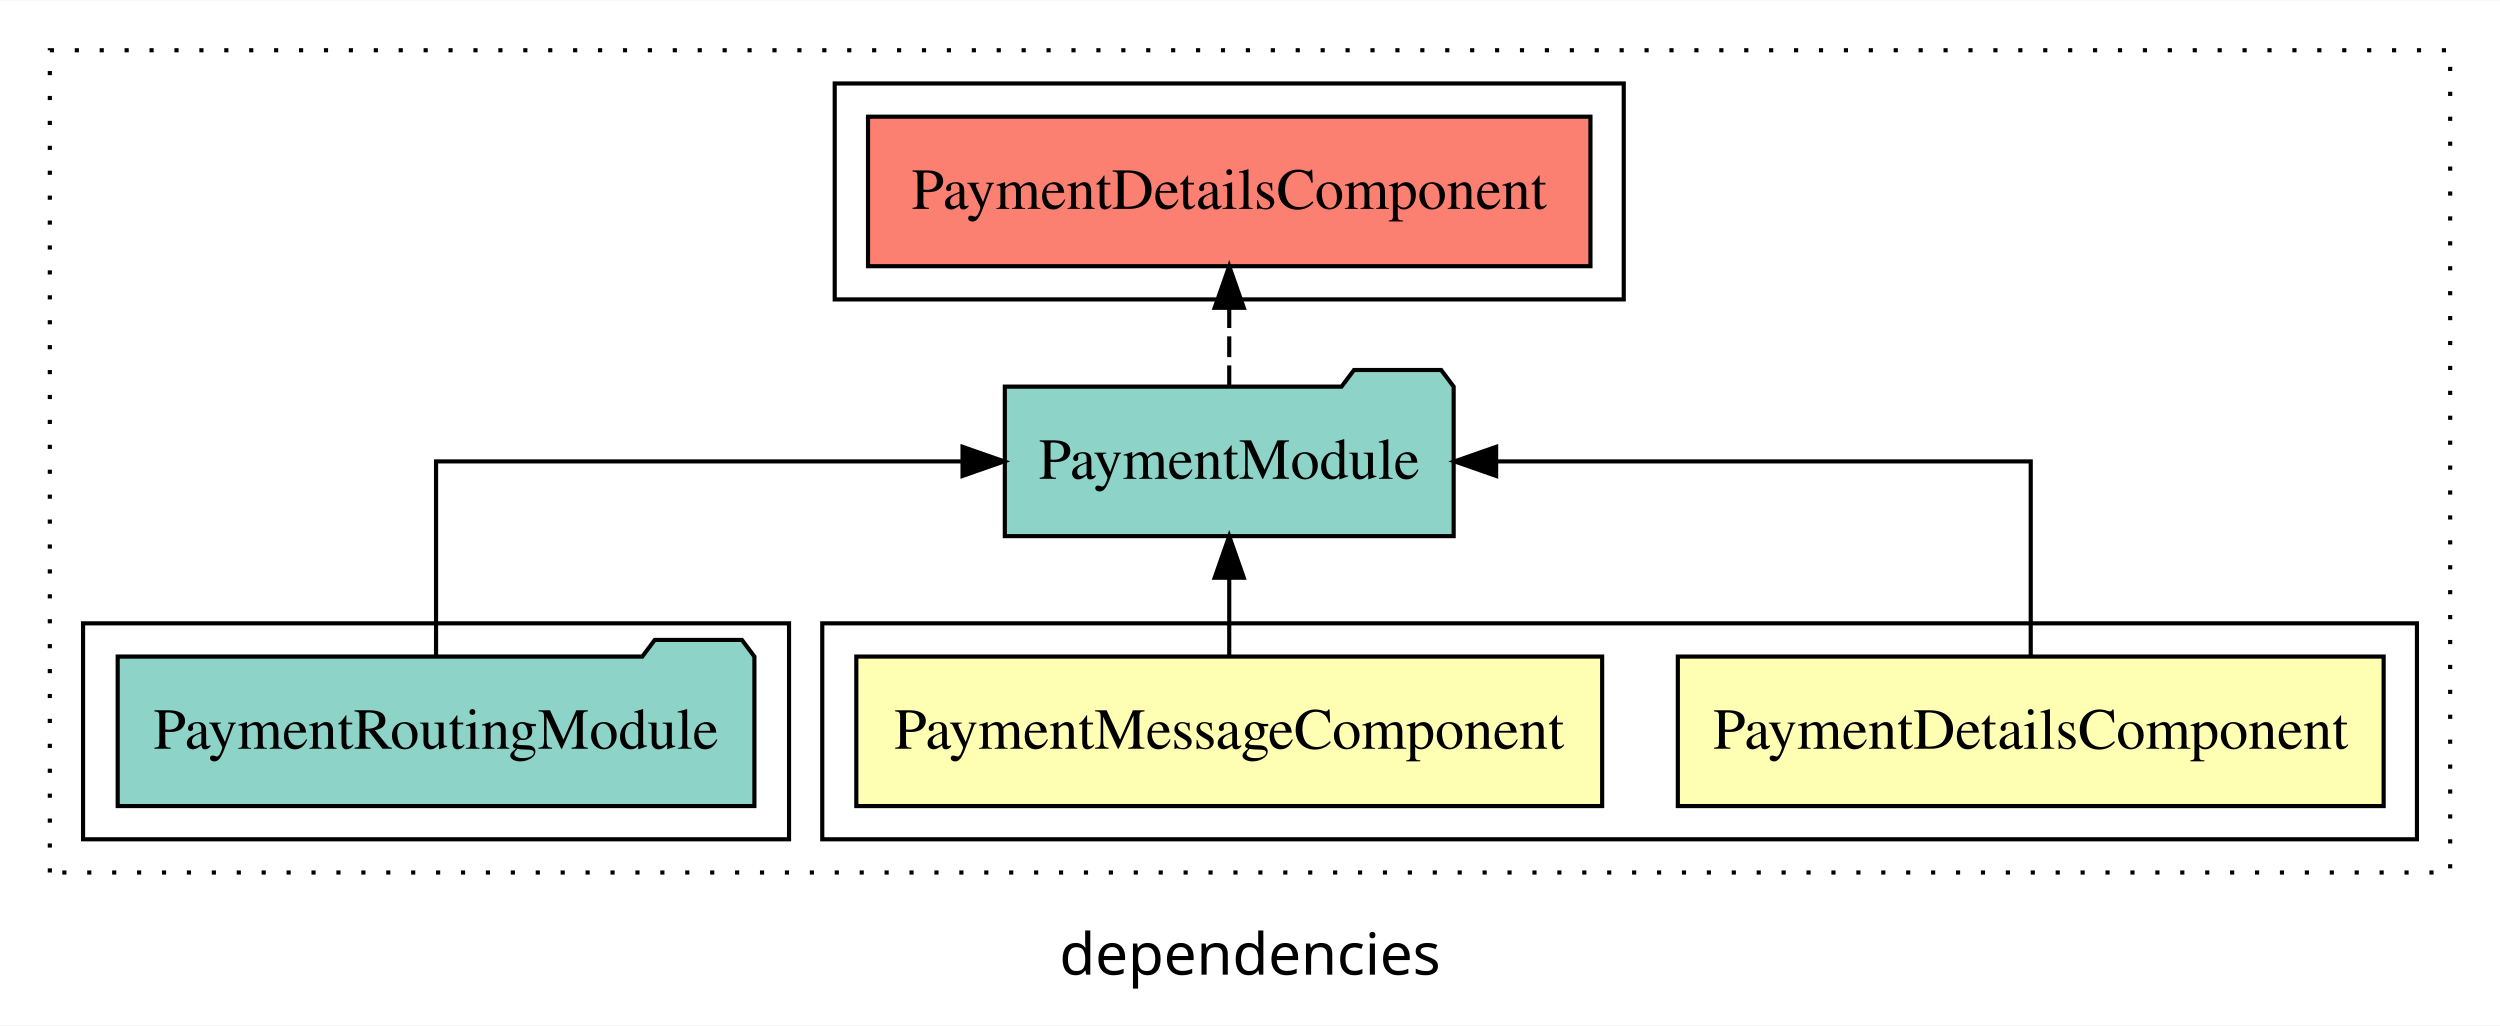
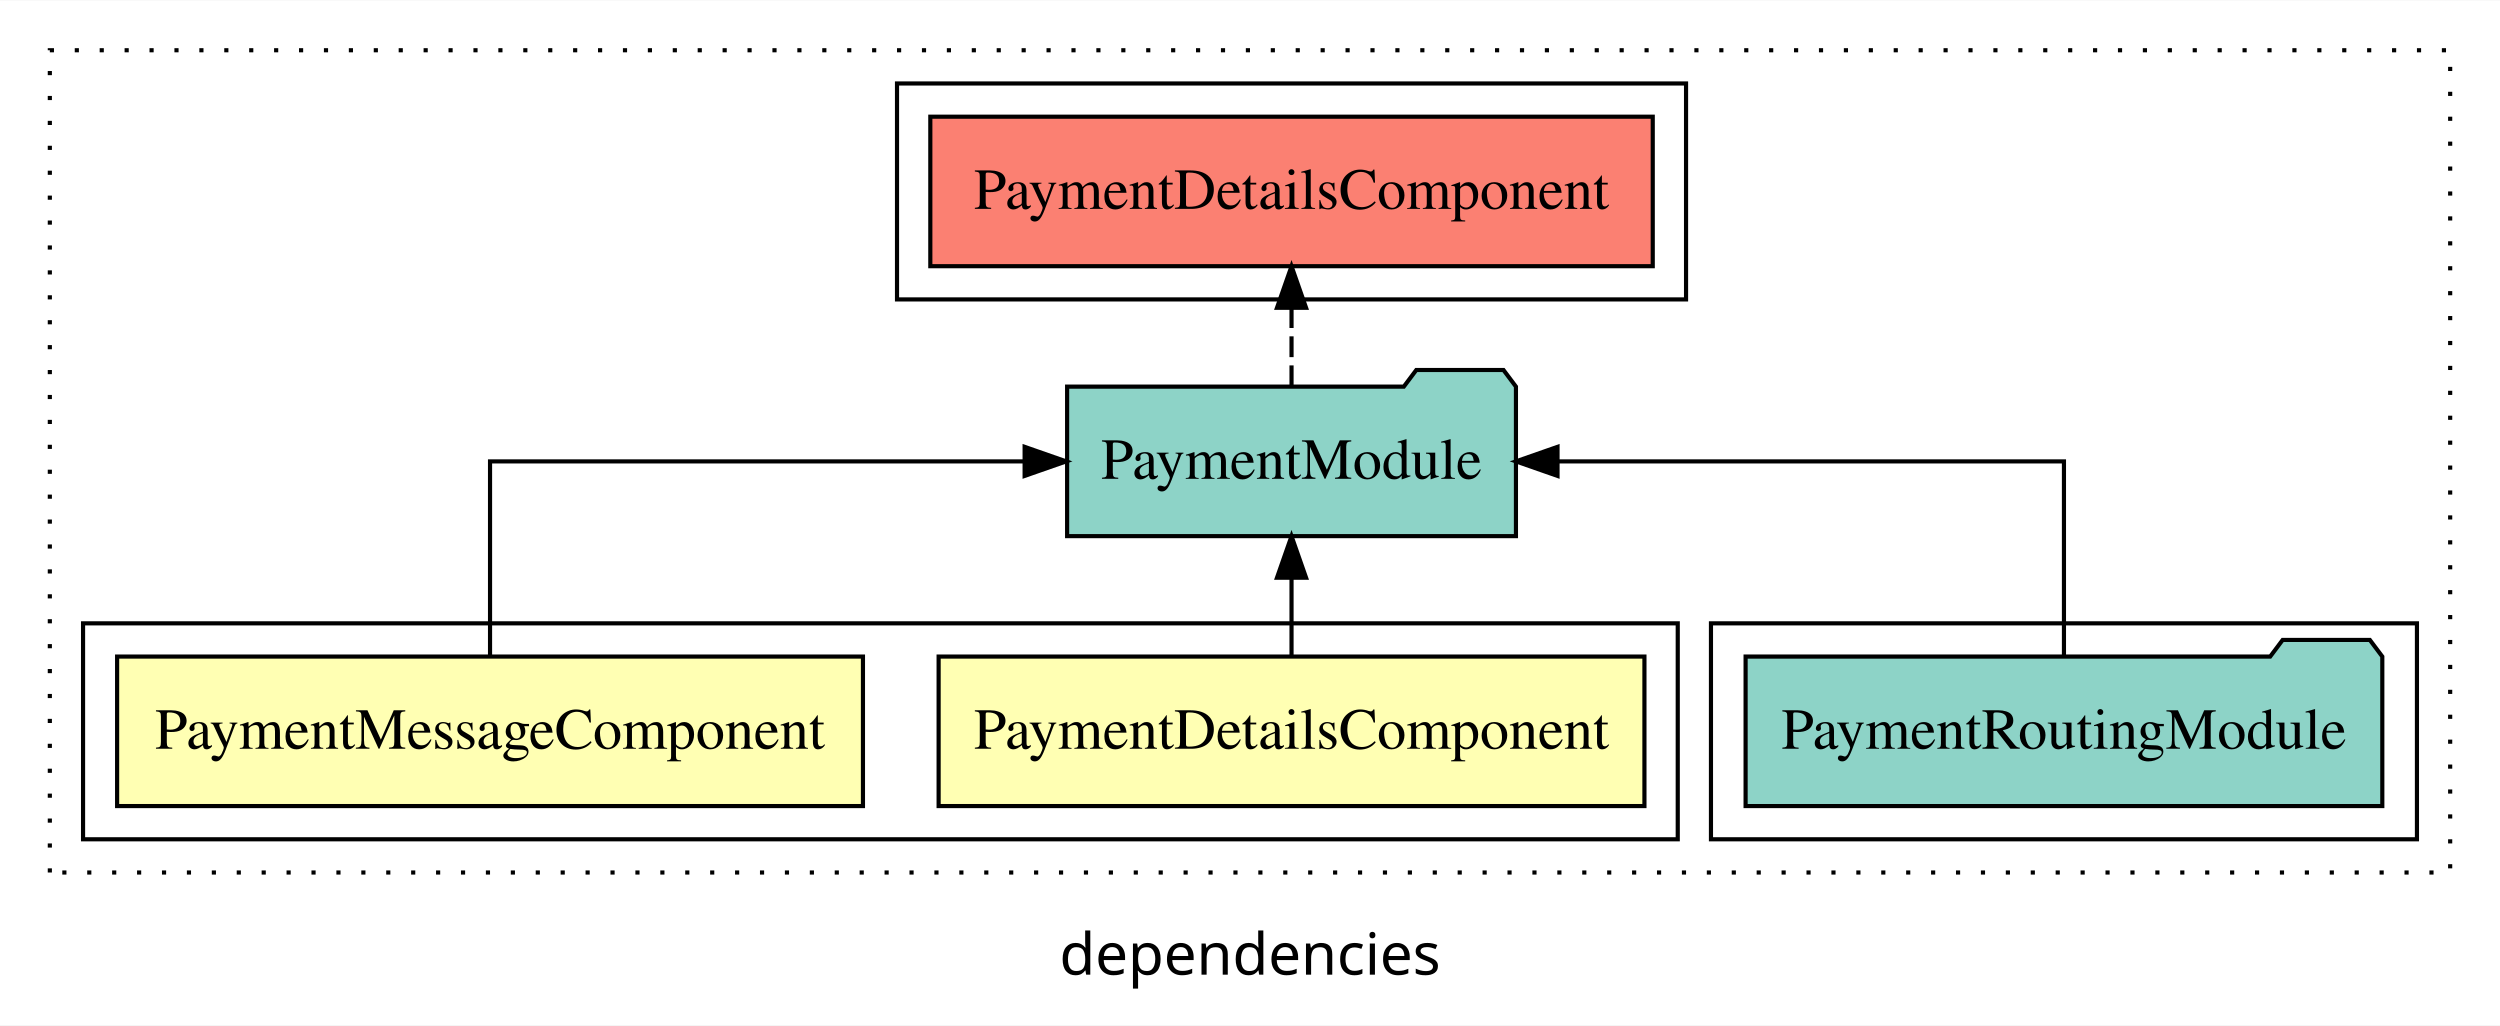
<svg xmlns="http://www.w3.org/2000/svg" width="602pt" height="247pt" viewBox="0.00 0.00 602.00 246.80">
  <g id="graph0" class="graph" transform="scale(1 1) rotate(0) translate(4 242.8)">
    <polygon fill="white" stroke="transparent" points="-4,4 -4,-242.8 598,-242.8 598,4 -4,4" />
    <text text-anchor="middle" x="297" y="-8.2" font-family="sans-serif" font-size="14.00">dependencies</text>
    <g id="clust1" class="cluster">
      <polygon fill="none" stroke="black" stroke-dasharray="1,5" points="8,-32.8 8,-230.8 586,-230.8 586,-32.8 8,-32.8" />
    </g>
+     <g id="clust5" class="cluster">
+       <polygon fill="none" stroke="black" points="408,-40.8 408,-92.8 578,-92.8 578,-40.8 408,-40.8" />
+     </g>
    <g id="clust2" class="cluster">
-       <polygon fill="none" stroke="black" points="194,-40.8 194,-92.8 578,-92.8 578,-40.8 194,-40.8" />
+       <polygon fill="none" stroke="black" points="16,-40.8 16,-92.8 400,-92.8 400,-40.8 16,-40.8" />
    </g>
    <g id="clust6" class="cluster">
-       <polygon fill="none" stroke="black" points="197,-170.8 197,-222.8 387,-222.8 387,-170.8 197,-170.8" />
-     </g>
-     <g id="clust5" class="cluster">
-       <polygon fill="none" stroke="black" points="16,-40.8 16,-92.8 186,-92.8 186,-40.8 16,-40.8" />
+       <polygon fill="none" stroke="black" points="212,-170.8 212,-222.8 402,-222.8 402,-170.8 212,-170.8" />
    </g>
    <g id="node1" class="node">
-       <polygon fill="#ffffb3" stroke="black" points="569.98,-84.8 400.02,-84.8 400.02,-48.8 569.98,-48.8 569.98,-84.8" />
-       <text text-anchor="middle" x="485" y="-62.6" font-family="Times,serif" font-size="14.00">PaymentDetailsComponent</text>
+       <polygon fill="#ffffb3" stroke="black" points="391.98,-84.8 222.02,-84.8 222.02,-48.8 391.98,-48.8 391.98,-84.8" />
+       <text text-anchor="middle" x="307" y="-62.6" font-family="Times,serif" font-size="14.00">PaymentDetailsComponent</text>
    </g>
    <g id="node3" class="node">
-       <polygon fill="#8dd3c7" stroke="black" points="346.04,-149.8 343.04,-153.8 322.04,-153.8 319.04,-149.8 237.96,-149.8 237.96,-113.8 346.04,-113.8 346.04,-149.8" />
-       <text text-anchor="middle" x="292" y="-127.6" font-family="Times,serif" font-size="14.00">PaymentModule</text>
+       <polygon fill="#8dd3c7" stroke="black" points="361.04,-149.8 358.04,-153.8 337.04,-153.8 334.04,-149.8 252.96,-149.8 252.96,-113.8 361.04,-113.8 361.04,-149.8" />
+       <text text-anchor="middle" x="307" y="-127.6" font-family="Times,serif" font-size="14.00">PaymentModule</text>
    </g>
    <g id="edge1" class="edge">
-       <path fill="none" stroke="black" d="M485,-84.91C485,-104.14 485,-131.8 485,-131.8 485,-131.8 356.27,-131.8 356.27,-131.8" />
-       <polygon fill="black" stroke="black" points="356.27,-128.3 346.27,-131.8 356.27,-135.3 356.27,-128.3" />
+       <path fill="none" stroke="black" d="M307,-84.91C307,-84.91 307,-103.79 307,-103.79" />
+       <polygon fill="black" stroke="black" points="303.5,-103.79 307,-113.79 310.5,-103.79 303.5,-103.79" />
    </g>
    <g id="node2" class="node">
-       <polygon fill="#ffffb3" stroke="black" points="381.8,-84.8 202.2,-84.8 202.2,-48.8 381.8,-48.8 381.8,-84.8" />
-       <text text-anchor="middle" x="292" y="-62.6" font-family="Times,serif" font-size="14.00">PaymentMessageComponent</text>
+       <polygon fill="#ffffb3" stroke="black" points="203.8,-84.8 24.2,-84.8 24.2,-48.8 203.8,-48.8 203.8,-84.8" />
+       <text text-anchor="middle" x="114" y="-62.6" font-family="Times,serif" font-size="14.00">PaymentMessageComponent</text>
    </g>
    <g id="edge2" class="edge">
-       <path fill="none" stroke="black" d="M292,-84.91C292,-84.91 292,-103.79 292,-103.79" />
-       <polygon fill="black" stroke="black" points="288.5,-103.79 292,-113.79 295.5,-103.79 288.5,-103.79" />
+       <path fill="none" stroke="black" d="M114,-84.91C114,-104.14 114,-131.8 114,-131.8 114,-131.8 242.73,-131.8 242.73,-131.8" />
+       <polygon fill="black" stroke="black" points="242.73,-135.3 252.73,-131.8 242.73,-128.3 242.73,-135.3" />
    </g>
    <g id="node5" class="node">
-       <polygon fill="#fb8072" stroke="black" points="378.98,-214.8 205.02,-214.8 205.02,-178.8 378.98,-178.8 378.98,-214.8" />
-       <text text-anchor="middle" x="292" y="-192.6" font-family="Times,serif" font-size="14.00">PaymentDetailsComponent </text>
+       <polygon fill="#fb8072" stroke="black" points="393.98,-214.8 220.02,-214.8 220.02,-178.8 393.98,-178.8 393.98,-214.8" />
+       <text text-anchor="middle" x="307" y="-192.6" font-family="Times,serif" font-size="14.00">PaymentDetailsComponent </text>
    </g>
    <g id="edge4" class="edge">
-       <path fill="none" stroke="black" stroke-dasharray="5,2" d="M292,-149.91C292,-149.91 292,-168.79 292,-168.79" />
-       <polygon fill="black" stroke="black" points="288.5,-168.79 292,-178.79 295.5,-168.79 288.5,-168.79" />
+       <path fill="none" stroke="black" stroke-dasharray="5,2" d="M307,-149.91C307,-149.91 307,-168.79 307,-168.79" />
+       <polygon fill="black" stroke="black" points="303.5,-168.79 307,-178.79 310.5,-168.79 303.5,-168.79" />
    </g>
    <g id="node4" class="node">
-       <polygon fill="#8dd3c7" stroke="black" points="177.66,-84.8 174.66,-88.8 153.66,-88.8 150.66,-84.8 24.34,-84.8 24.34,-48.8 177.66,-48.8 177.66,-84.8" />
-       <text text-anchor="middle" x="101" y="-62.6" font-family="Times,serif" font-size="14.00">PaymentRoutingModule</text>
+       <polygon fill="#8dd3c7" stroke="black" points="569.66,-84.8 566.66,-88.8 545.66,-88.8 542.66,-84.8 416.34,-84.8 416.34,-48.8 569.66,-48.8 569.66,-84.8" />
+       <text text-anchor="middle" x="493" y="-62.6" font-family="Times,serif" font-size="14.00">PaymentRoutingModule</text>
    </g>
    <g id="edge3" class="edge">
-       <path fill="none" stroke="black" d="M101,-84.91C101,-104.14 101,-131.8 101,-131.8 101,-131.8 227.78,-131.8 227.78,-131.8" />
-       <polygon fill="black" stroke="black" points="227.78,-135.3 237.78,-131.8 227.78,-128.3 227.78,-135.3" />
+       <path fill="none" stroke="black" d="M493,-84.91C493,-104.14 493,-131.8 493,-131.8 493,-131.8 371.05,-131.8 371.05,-131.8" />
+       <polygon fill="black" stroke="black" points="371.05,-128.3 361.05,-131.8 371.05,-135.3 371.05,-128.3" />
    </g>
  </g>
</svg>
